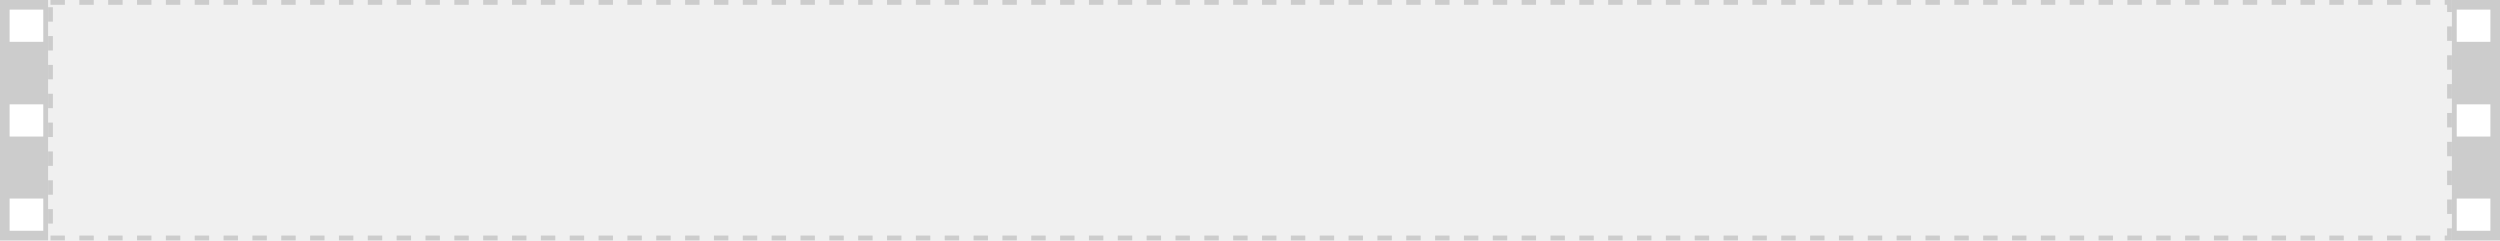
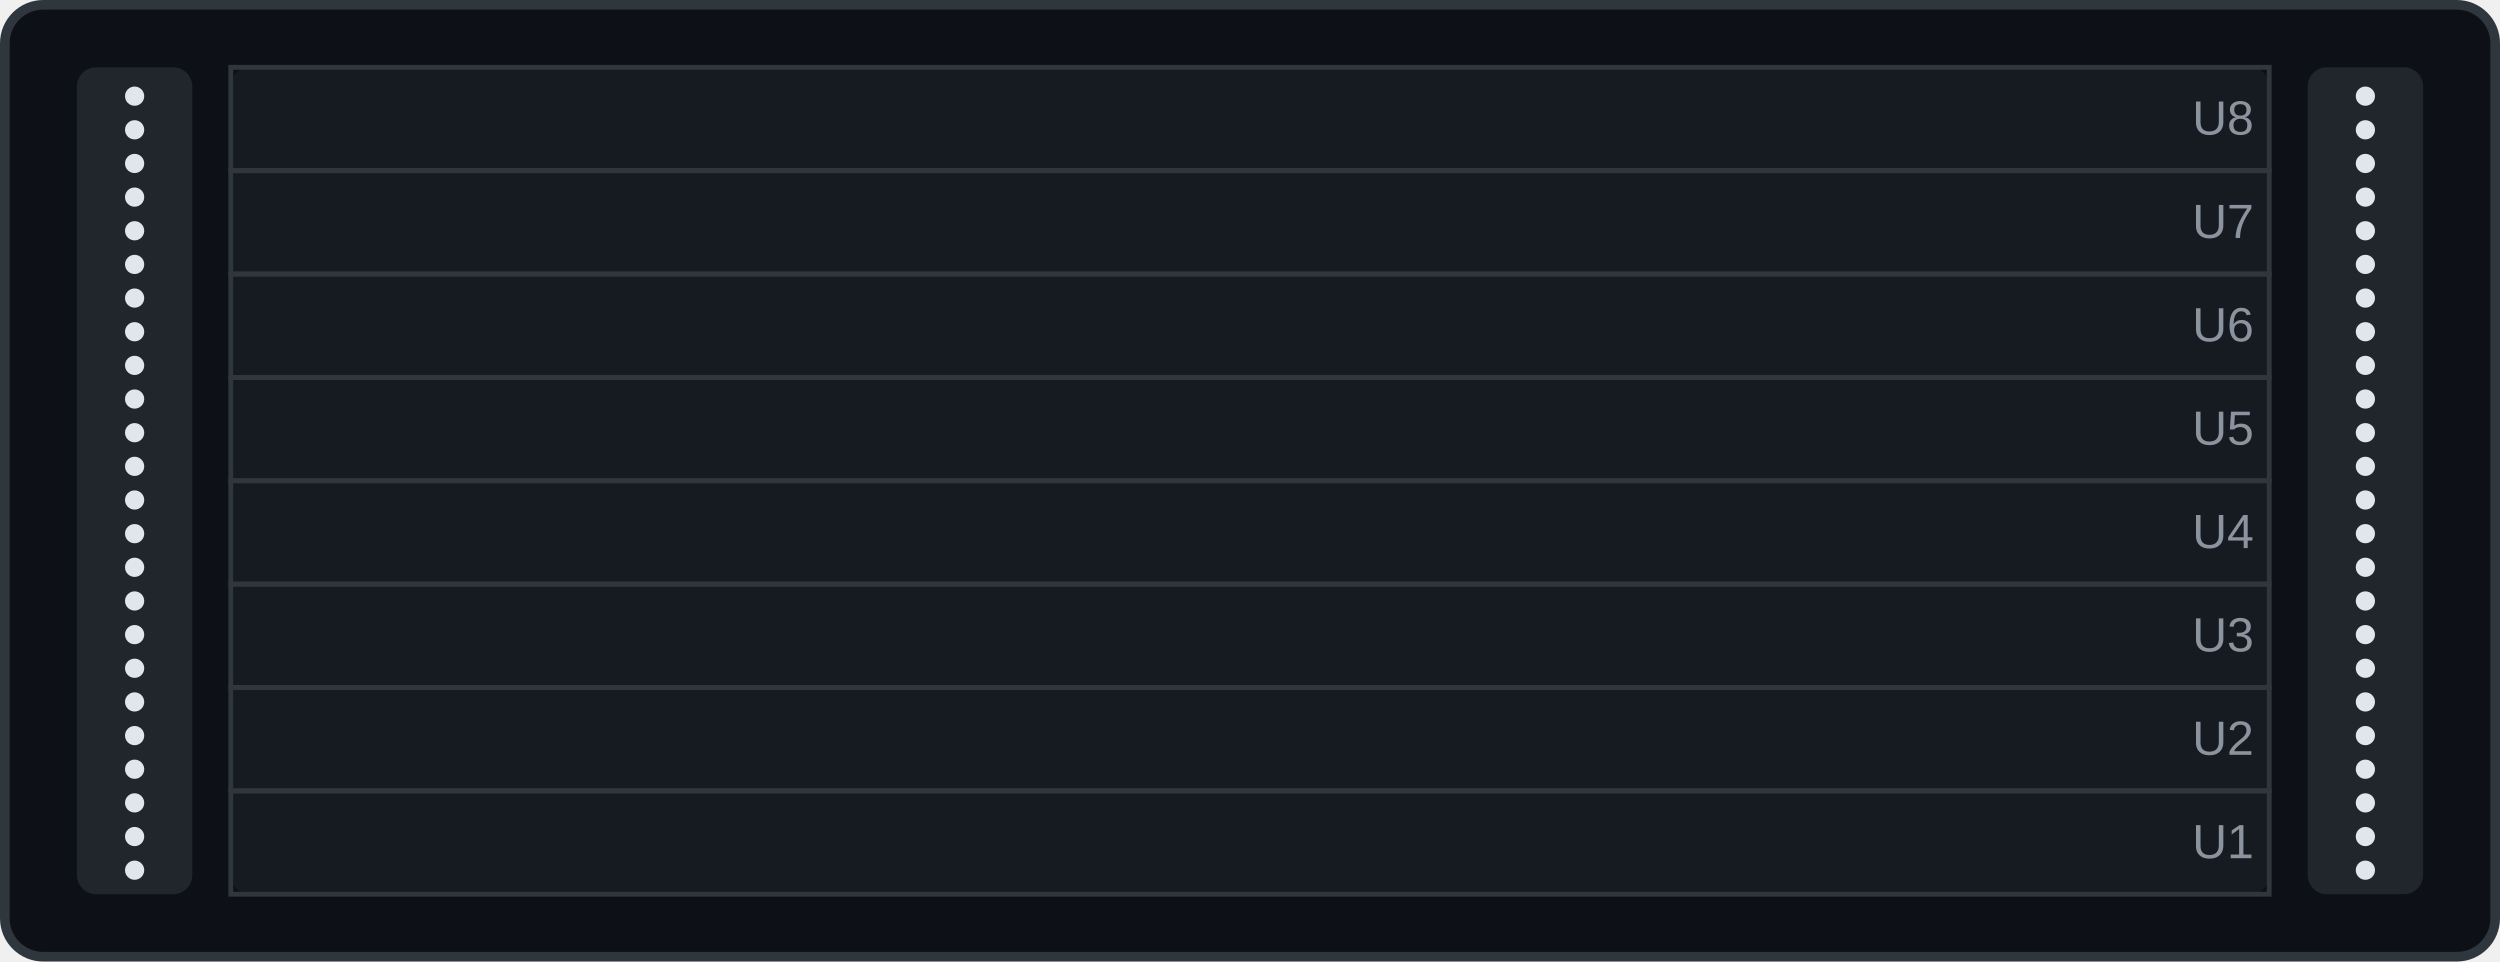
- <svg xmlns="http://www.w3.org/2000/svg" version="1.1" id="Ebene_1" x="0px" y="0px" viewBox="0 0 520 50" style="enable-background:new 0 0 520 50;" xml:space="preserve">
-   <style type="text/css">
- 	.st0{fill:none;}
- 	.st1{fill:none;stroke:#CCCCCC;stroke-dasharray:3;}
- 	.st2{display:none;}
- 	.st3{display:inline;fill:#EFEFEF;}
- 	.st4{display:inline;fill:#CCCCCC;}
- 	.st5{fill:#CCCCCC;}
- 	.st6{fill:#FFFFFF;}
- </style>
-   <g id="Empty_-_1HE" transform="translate(-1034 -4713)">
-     <g id="Rechteck_424" transform="translate(1044 4713)">
-       <rect class="st0" width="500" height="50" />
-       <rect x="0.5" y="0.5" class="st1" width="499" height="49" />
-     </g>
-     <g id="_1HE" transform="translate(3222 -5406)" class="st2">
-       <rect id="Rechteck_356" x="-2188" y="10119" class="st3" width="10" height="50" />
-       <path id="Rechteck_357" class="st4" d="M-2188,10119h6l0,0v9c0,1.1-0.9,2-2,2h-4l0,0V10119L-2188,10119z" />
-       <circle id="Ellipse_76" class="st4" cx="-2183.5" cy="10151.5" r="2.5" />
-       <circle id="Ellipse_77" class="st4" cx="-2183.5" cy="10161.5" r="2.5" />
-     </g>
-     <g id="_1HE-2" transform="translate(3732 -5406)" class="st2">
-       <rect id="Rechteck_356-2" x="-2188" y="10119" class="st3" width="10" height="50" />
-       <path id="Rechteck_357-2" class="st4" d="M-2184,10119h6l0,0v11l0,0h-4c-1.1,0-2-0.9-2-2V10119L-2184,10119z" />
-       <circle id="Ellipse_76-2" class="st4" cx="-2183.5" cy="10151.5" r="2.5" />
-       <circle id="Ellipse_77-2" class="st4" cx="-2183.5" cy="10161.5" r="2.5" />
-     </g>
+ <svg xmlns="http://www.w3.org/2000/svg" width="520" height="200" viewBox="0 0 520 200" role="img" aria-label="Empty rack unit visualizer">
+   <style>
+     .frame { fill: #0d1117; stroke: #30363d; stroke-width: 2; }
+     .rail { fill: #21262d; }
+     .hole { fill: #f0f6fc; opacity: 0.92; }
+     .content { fill: #161b22; }
+     .u-slot { fill: none; stroke: #30363d; stroke-width: 1; }
+     .u-label { fill: #8b949e; font-family: Arial, sans-serif; font-size: 10px; }
+   </style>
+   <rect class="frame" x="1" y="1" width="518" height="198" rx="8" />
+   <rect class="rail" x="16" y="14" width="24" height="172" rx="4" />
+   <rect class="rail" x="480" y="14" width="24" height="172" rx="4" />
+   <rect class="content" x="48" y="14" width="424" height="172" rx="4" />
+   <g>
+     <circle class="hole" cx="28" cy="20" r="2" />
+     <circle class="hole" cx="28" cy="27" r="2" />
+     <circle class="hole" cx="28" cy="34" r="2" />
+     <circle class="hole" cx="28" cy="41" r="2" />
+     <circle class="hole" cx="28" cy="48" r="2" />
+     <circle class="hole" cx="28" cy="55" r="2" />
+     <circle class="hole" cx="28" cy="62" r="2" />
+     <circle class="hole" cx="28" cy="69" r="2" />
+     <circle class="hole" cx="28" cy="76" r="2" />
+     <circle class="hole" cx="28" cy="83" r="2" />
+     <circle class="hole" cx="28" cy="90" r="2" />
+     <circle class="hole" cx="28" cy="97" r="2" />
+     <circle class="hole" cx="28" cy="104" r="2" />
+     <circle class="hole" cx="28" cy="111" r="2" />
+     <circle class="hole" cx="28" cy="118" r="2" />
+     <circle class="hole" cx="28" cy="125" r="2" />
+     <circle class="hole" cx="28" cy="132" r="2" />
+     <circle class="hole" cx="28" cy="139" r="2" />
+     <circle class="hole" cx="28" cy="146" r="2" />
+     <circle class="hole" cx="28" cy="153" r="2" />
+     <circle class="hole" cx="28" cy="160" r="2" />
+     <circle class="hole" cx="28" cy="167" r="2" />
+     <circle class="hole" cx="28" cy="174" r="2" />
+     <circle class="hole" cx="28" cy="181" r="2" />
  </g>
-   <rect class="st5" width="10" height="50" />
-   <rect x="510" class="st5" width="10" height="50" />
-   <rect x="511" y="2" class="st6" width="7" height="6.7" />
-   <rect x="511" y="41.3" class="st6" width="7" height="6.7" />
-   <rect x="511" y="21.7" class="st6" width="7" height="6.7" />
-   <rect x="2" y="2" class="st6" width="7" height="6.7" />
-   <rect x="2" y="41.3" class="st6" width="7" height="6.7" />
-   <rect x="2" y="21.7" class="st6" width="7" height="6.7" />
+   <g>
+     <circle class="hole" cx="492" cy="20" r="2" />
+     <circle class="hole" cx="492" cy="27" r="2" />
+     <circle class="hole" cx="492" cy="34" r="2" />
+     <circle class="hole" cx="492" cy="41" r="2" />
+     <circle class="hole" cx="492" cy="48" r="2" />
+     <circle class="hole" cx="492" cy="55" r="2" />
+     <circle class="hole" cx="492" cy="62" r="2" />
+     <circle class="hole" cx="492" cy="69" r="2" />
+     <circle class="hole" cx="492" cy="76" r="2" />
+     <circle class="hole" cx="492" cy="83" r="2" />
+     <circle class="hole" cx="492" cy="90" r="2" />
+     <circle class="hole" cx="492" cy="97" r="2" />
+     <circle class="hole" cx="492" cy="104" r="2" />
+     <circle class="hole" cx="492" cy="111" r="2" />
+     <circle class="hole" cx="492" cy="118" r="2" />
+     <circle class="hole" cx="492" cy="125" r="2" />
+     <circle class="hole" cx="492" cy="132" r="2" />
+     <circle class="hole" cx="492" cy="139" r="2" />
+     <circle class="hole" cx="492" cy="146" r="2" />
+     <circle class="hole" cx="492" cy="153" r="2" />
+     <circle class="hole" cx="492" cy="160" r="2" />
+     <circle class="hole" cx="492" cy="167" r="2" />
+     <circle class="hole" cx="492" cy="174" r="2" />
+     <circle class="hole" cx="492" cy="181" r="2" />
+   </g>
+   <g>
+     <rect class="u-slot" x="48" y="14" width="424" height="21.5" />
+     <rect class="u-slot" x="48" y="35.5" width="424" height="21.5" />
+     <rect class="u-slot" x="48" y="57" width="424" height="21.5" />
+     <rect class="u-slot" x="48" y="78.5" width="424" height="21.5" />
+     <rect class="u-slot" x="48" y="100" width="424" height="21.5" />
+     <rect class="u-slot" x="48" y="121.5" width="424" height="21.5" />
+     <rect class="u-slot" x="48" y="143" width="424" height="21.5" />
+     <rect class="u-slot" x="48" y="164.5" width="424" height="21.5" />
+     <text class="u-label" x="456" y="28">U8</text>
+     <text class="u-label" x="456" y="49.5">U7</text>
+     <text class="u-label" x="456" y="71">U6</text>
+     <text class="u-label" x="456" y="92.5">U5</text>
+     <text class="u-label" x="456" y="114">U4</text>
+     <text class="u-label" x="456" y="135.5">U3</text>
+     <text class="u-label" x="456" y="157">U2</text>
+     <text class="u-label" x="456" y="178.5">U1</text>
+   </g>
</svg>
